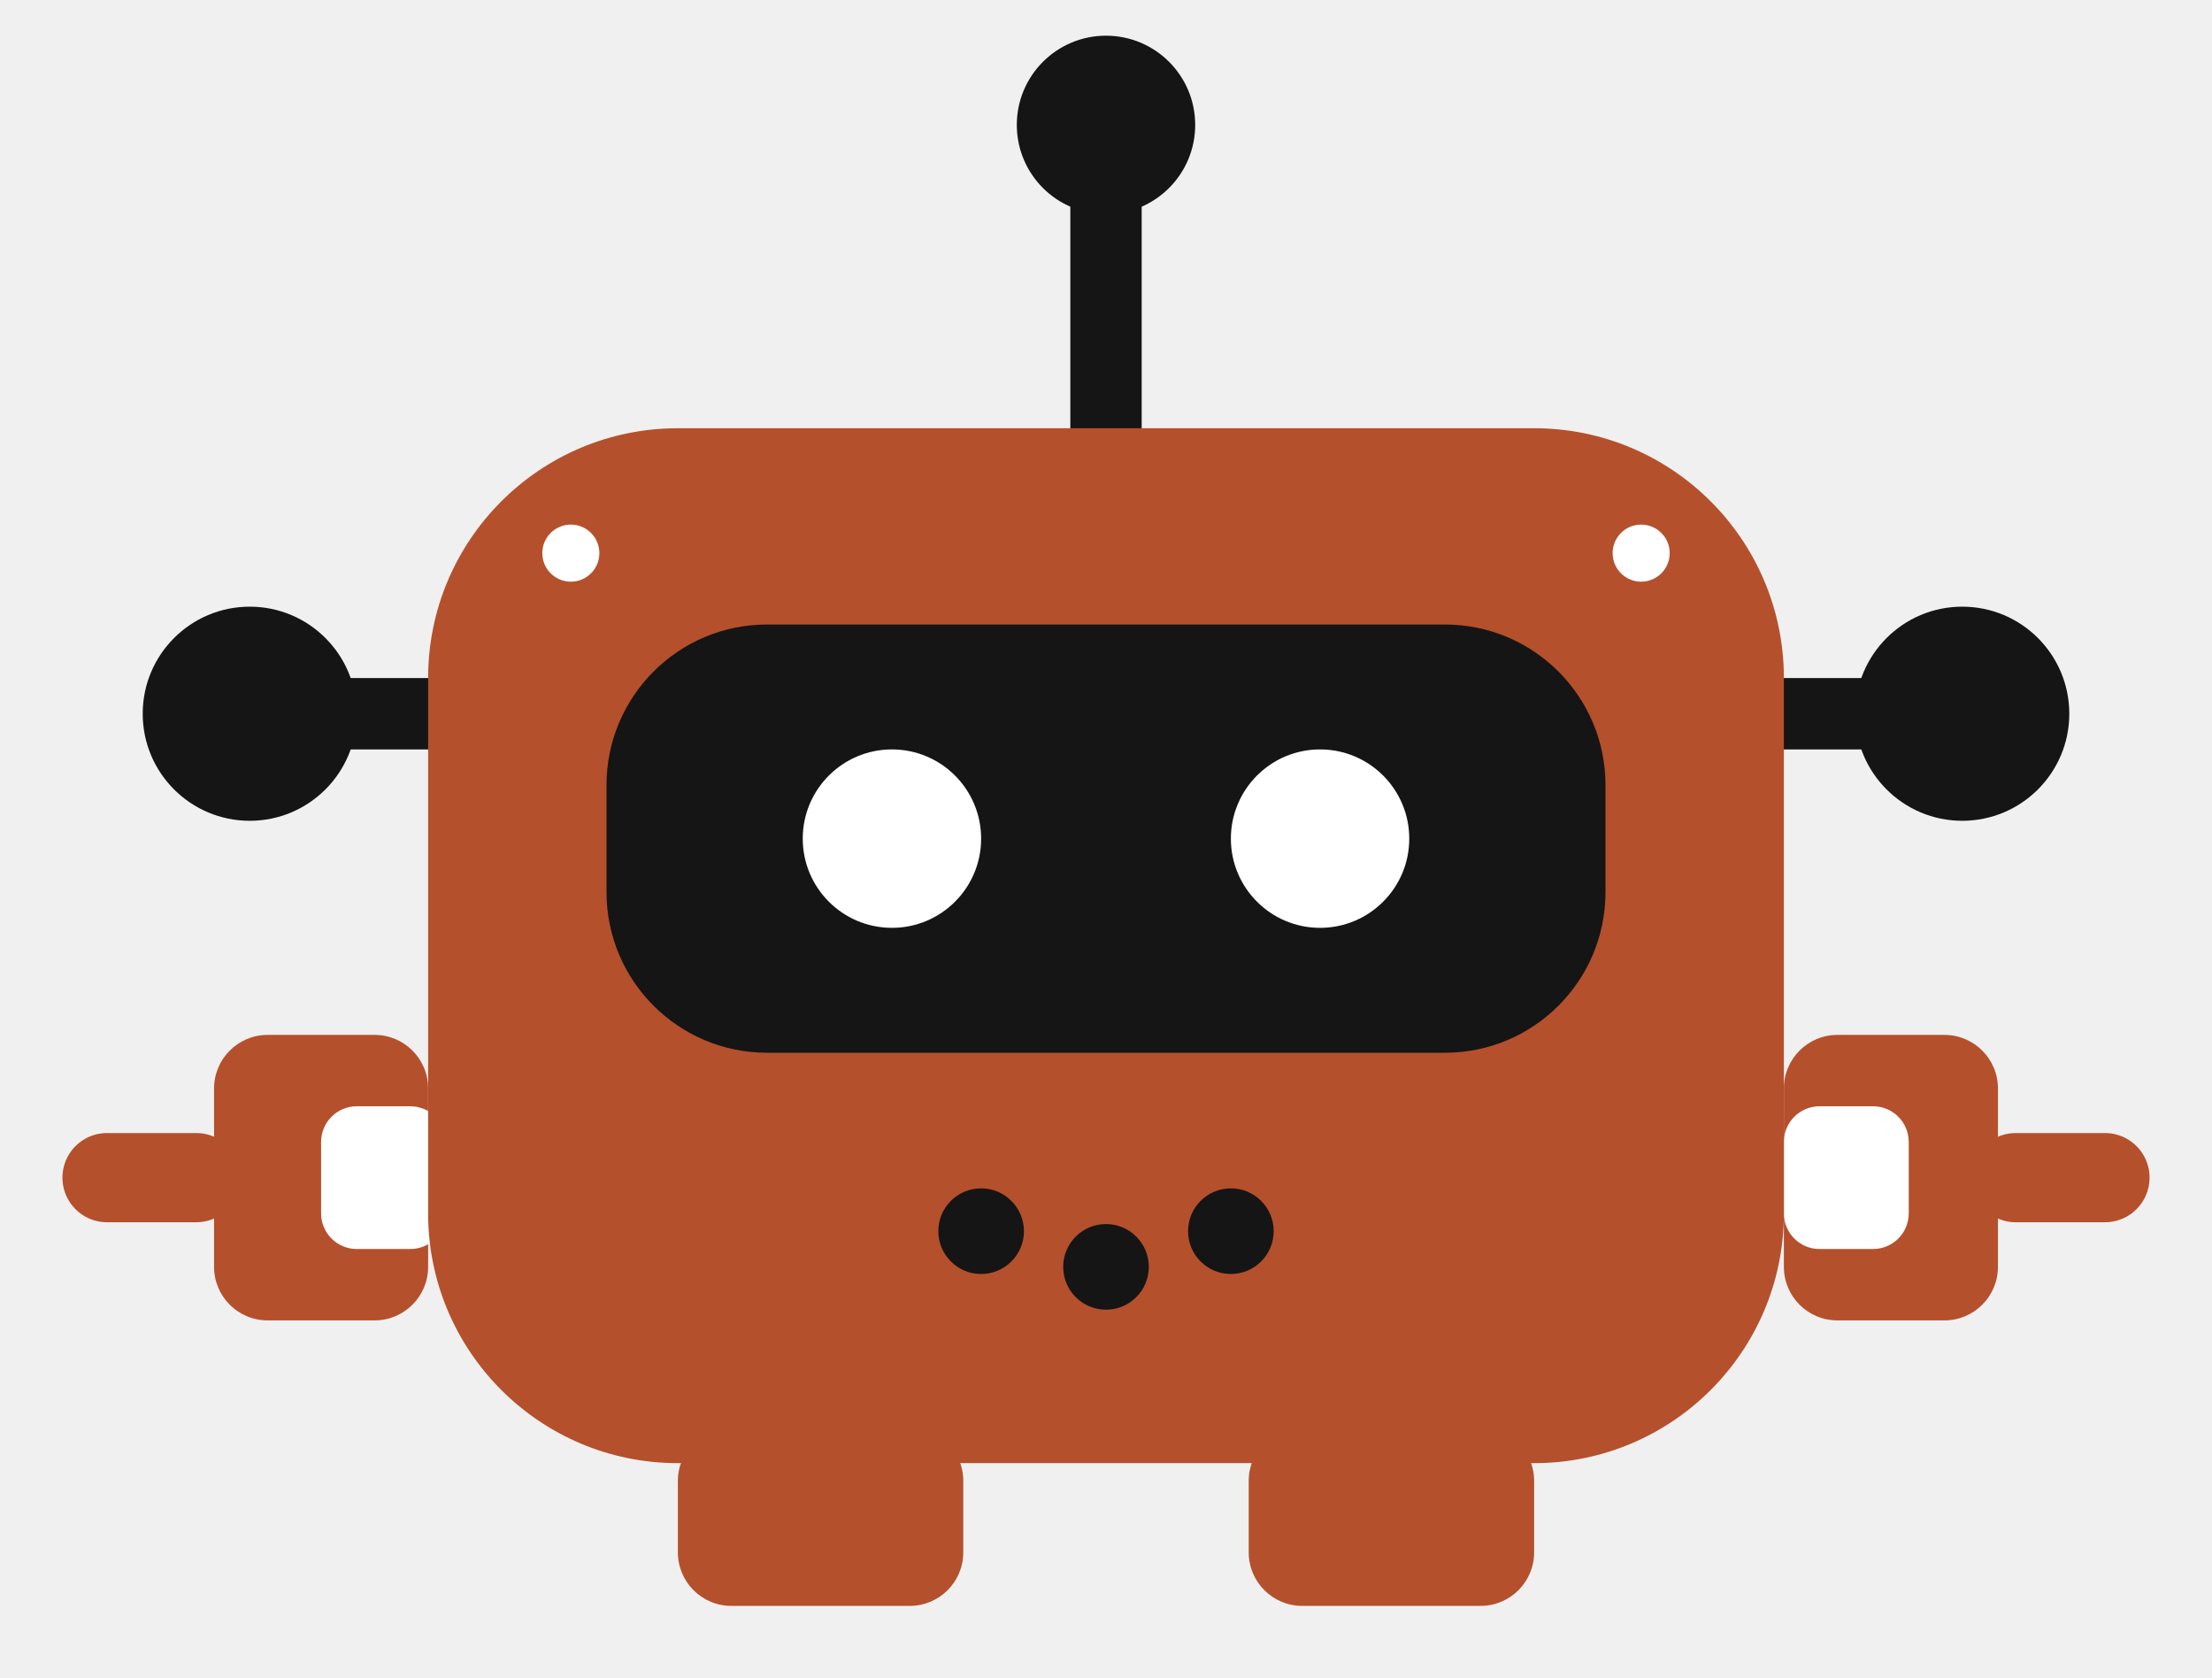
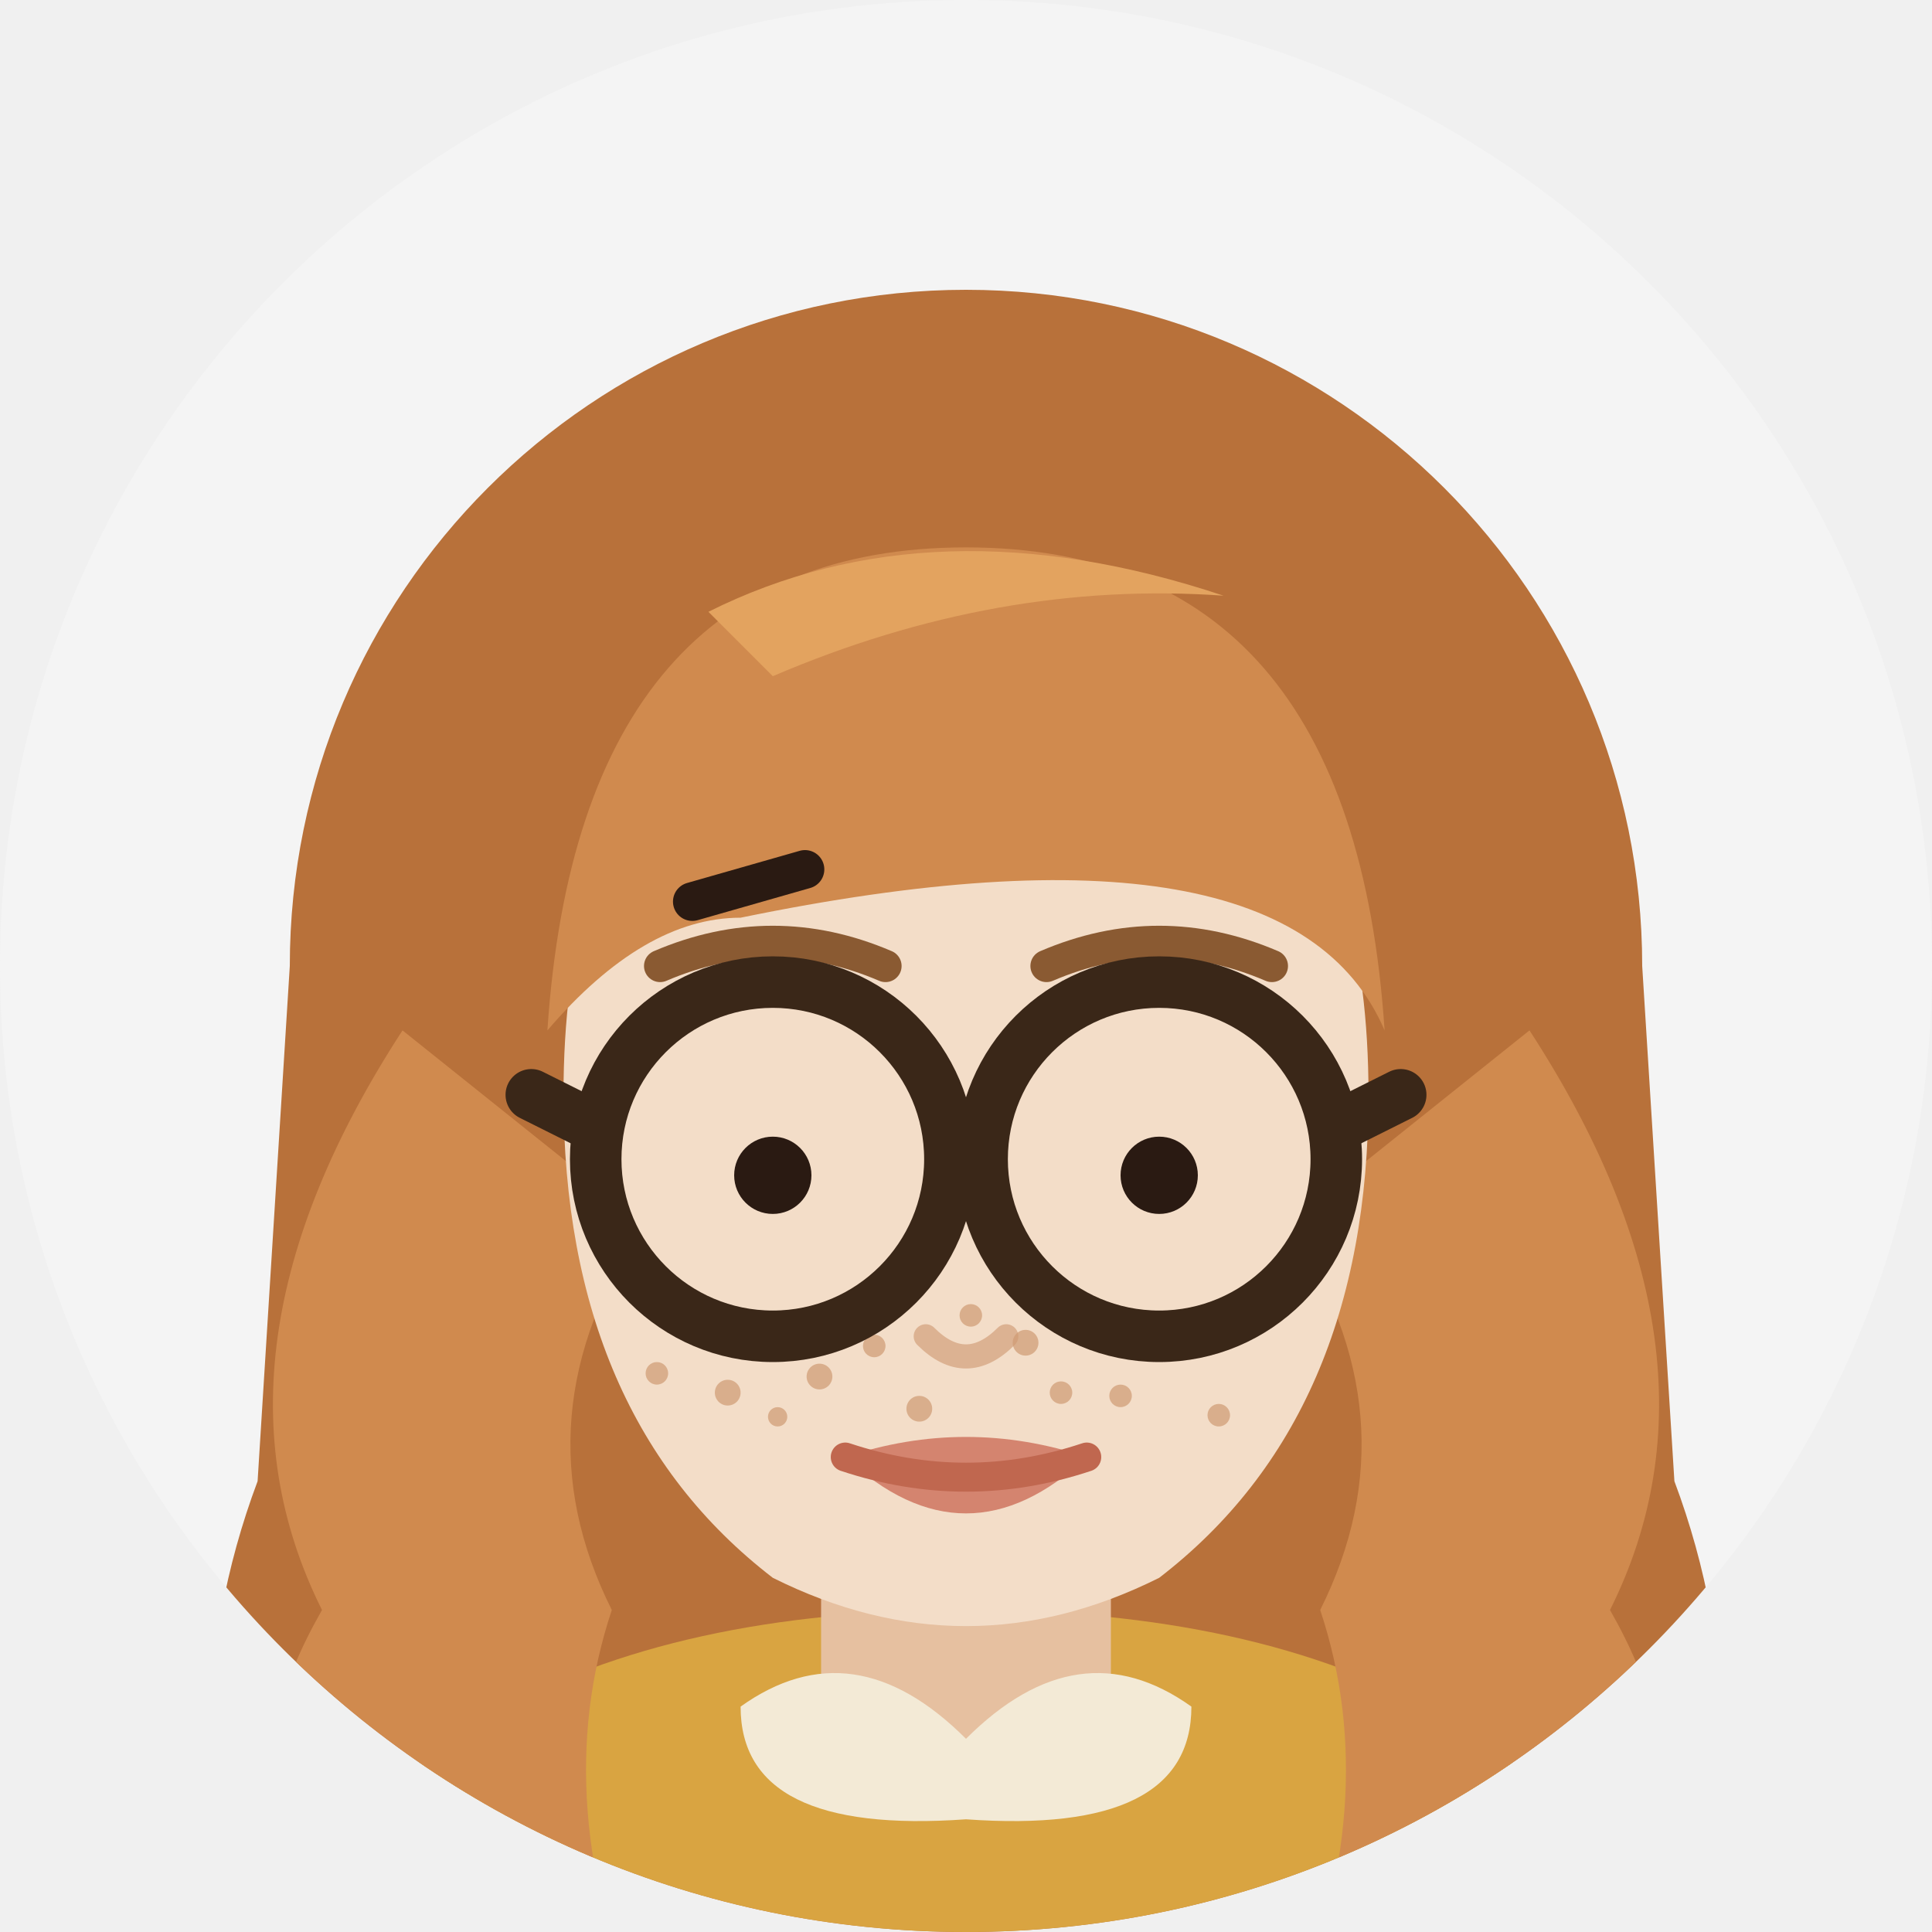
- <svg xmlns="http://www.w3.org/2000/svg" viewBox="-2 4 124 94" width="248" height="188">
-   <style>.m-fg{fill:#151515}.m-bg{fill:#ffffff}.m-acc{fill:#b5502c}.m-line{stroke:#151515;stroke-width:4;stroke-linecap:round;fill:none}.m-line-acc{stroke:#b5502c;stroke-width:5;stroke-linecap:round;fill:none}@media (prefers-color-scheme:dark){.m-fg{fill:#f2f2f2}.m-bg{fill:#000000}.m-line{stroke:#f2f2f2}}</style>
-   <path class="m-line" d="M60 28V15" />
-   <circle class="m-fg" cx="60" cy="11" r="5" />
-   <path class="m-line" d="M24 44H15M96 44h9" />
-   <circle class="m-fg" cx="12" cy="44" r="6" />
-   <circle class="m-fg" cx="108" cy="44" r="6" />
-   <rect class="m-acc" x="36" y="84" width="16" height="10" rx="3" />
-   <rect class="m-acc" x="68" y="84" width="16" height="10" rx="3" />
-   <path class="m-line-acc" d="M4 70H9" />
-   <rect class="m-acc" x="10" y="62" width="12" height="16" rx="3" />
-   <rect class="m-bg" x="16" y="66" width="7" height="8" rx="2" />
-   <path class="m-line-acc" d="M116 70H111" />
-   <rect class="m-acc" x="98" y="62" width="12" height="16" rx="3" />
-   <rect class="m-bg" x="98" y="66" width="7" height="8" rx="2" />
-   <rect class="m-acc" x="22" y="28" width="76" height="58" rx="14" />
-   <circle class="m-bg" cx="30" cy="35" r="1.6" />
-   <circle class="m-bg" cx="90" cy="35" r="1.6" />
-   <rect class="m-fg" x="32" y="39" width="56" height="24" rx="9" />
-   <g class="m-eyes">
-     <circle class="m-bg" cx="48" cy="51" r="5" />
-     <circle class="m-bg" cx="72" cy="51" r="5" />
+ <svg xmlns="http://www.w3.org/2000/svg" viewBox="0 0 120 120" width="224" height="224">
+   <clipPath id="d">
+     <circle cx="60" cy="60" r="60" />
+   </clipPath>
+   <circle cx="60" cy="60" r="60" fill="#f4f4f4" />
+   <g clip-path="url(#d)">
+     <path fill="#b8713a" d="M18 60A42 42 0 0 1 102 60L104 92Q110 108 104 126H16Q10 108 16 92Z" />
+     <path fill="#d9a441" d="M14 126Q24 100 60 100Q96 100 106 126Z" />
+     <rect fill="#e6c0a0" x="51" y="92" width="18" height="16" />
+     <path fill="#f3ead6" d="M46 106Q53 101 60 108Q67 101 74 106Q74 114 60 113Q46 114 46 106Z" />
+     <path fill="#d08a4e" d="M25 64Q12 84 20 100Q12 114 22 126H40Q34 112 38 100Q32 88 40 76Z" />
+     <path fill="#d08a4e" d="M95 64Q108 84 100 100Q108 114 98 126H80Q86 112 82 100Q88 88 80 76Z" />
+     <path fill="#f3ddc8" d="M35 68Q35 40 60 40Q85 40 85 68Q85 88 72 98Q60 104 48 98Q35 88 35 68Z" />
+     <path fill="#d08a4e" d="M34 64Q36 34 60 34Q84 34 86 64Q80 50 46 57Q40 57 34 64Z" />
+     <path fill="#e3a35f" d="M44 38Q58 31 76 37Q62 36 48 42Z" />
+     <path fill="none" stroke="#2a1a12" stroke-width="2.4" stroke-linecap="round" d="M43 56l7-2" />
+     <g fill="none" stroke="#8a5a32" stroke-width="2" stroke-linecap="round">
+       <path d="M41 60Q48 57 55 60" />
+       <path d="M65 60Q72 57 79 60" />
+     </g>
+     <path fill="none" stroke="#dcb292" stroke-width="1.5" stroke-linecap="round" d="M57.5 83q2.5 2.5 5 0" />
+     <g fill="#cf9a72" opacity=".7">
+       <circle cx="54.3" cy="83.6" r="0.7" />
+       <circle cx="48.3" cy="88.0" r="0.6" />
+       <circle cx="65.9" cy="86.5" r="0.7" />
+       <circle cx="40.8" cy="85.3" r="0.7" />
+       <circle cx="69.6" cy="86.7" r="0.7" />
+       <circle cx="63.7" cy="83.4" r="0.8" />
+       <circle cx="75.7" cy="87.9" r="0.7" />
+       <circle cx="45.2" cy="86.5" r="0.8" />
+       <circle cx="50.9" cy="85.5" r="0.8" />
+       <circle cx="60.3" cy="81.7" r="0.7" />
+       <circle cx="57.1" cy="87.5" r="0.8" />
+     </g>
+     <g fill="none" stroke="#3a2718" stroke-width="3.2" stroke-linecap="round">
+       <circle cx="48" cy="72" r="11" />
+       <circle cx="72" cy="72" r="11" />
+       <path d="M59 70.5h2M37 70l-4-2M83 70l4-2" />
+     </g>
+     <circle fill="#2a1a12" cx="48" cy="73" r="2.4" />
+     <circle fill="#2a1a12" cx="72" cy="73" r="2.4" />
+     <path fill="#d4846f" d="M52.5 90.5Q60 88 67.5 90.5Q60 97.5 52.5 90.5Z" />
+     <path fill="none" stroke="#c0674f" stroke-width="1.8" stroke-linecap="round" d="M52.5 90.5Q60 93 67.5 90.5" />
  </g>
-   <circle class="m-dot m-fg" cx="53" cy="73" r="2.4" />
-   <circle class="m-dot m-fg" cx="60" cy="75" r="2.4" />
-   <circle class="m-dot m-fg" cx="67" cy="73" r="2.4" />
</svg>
